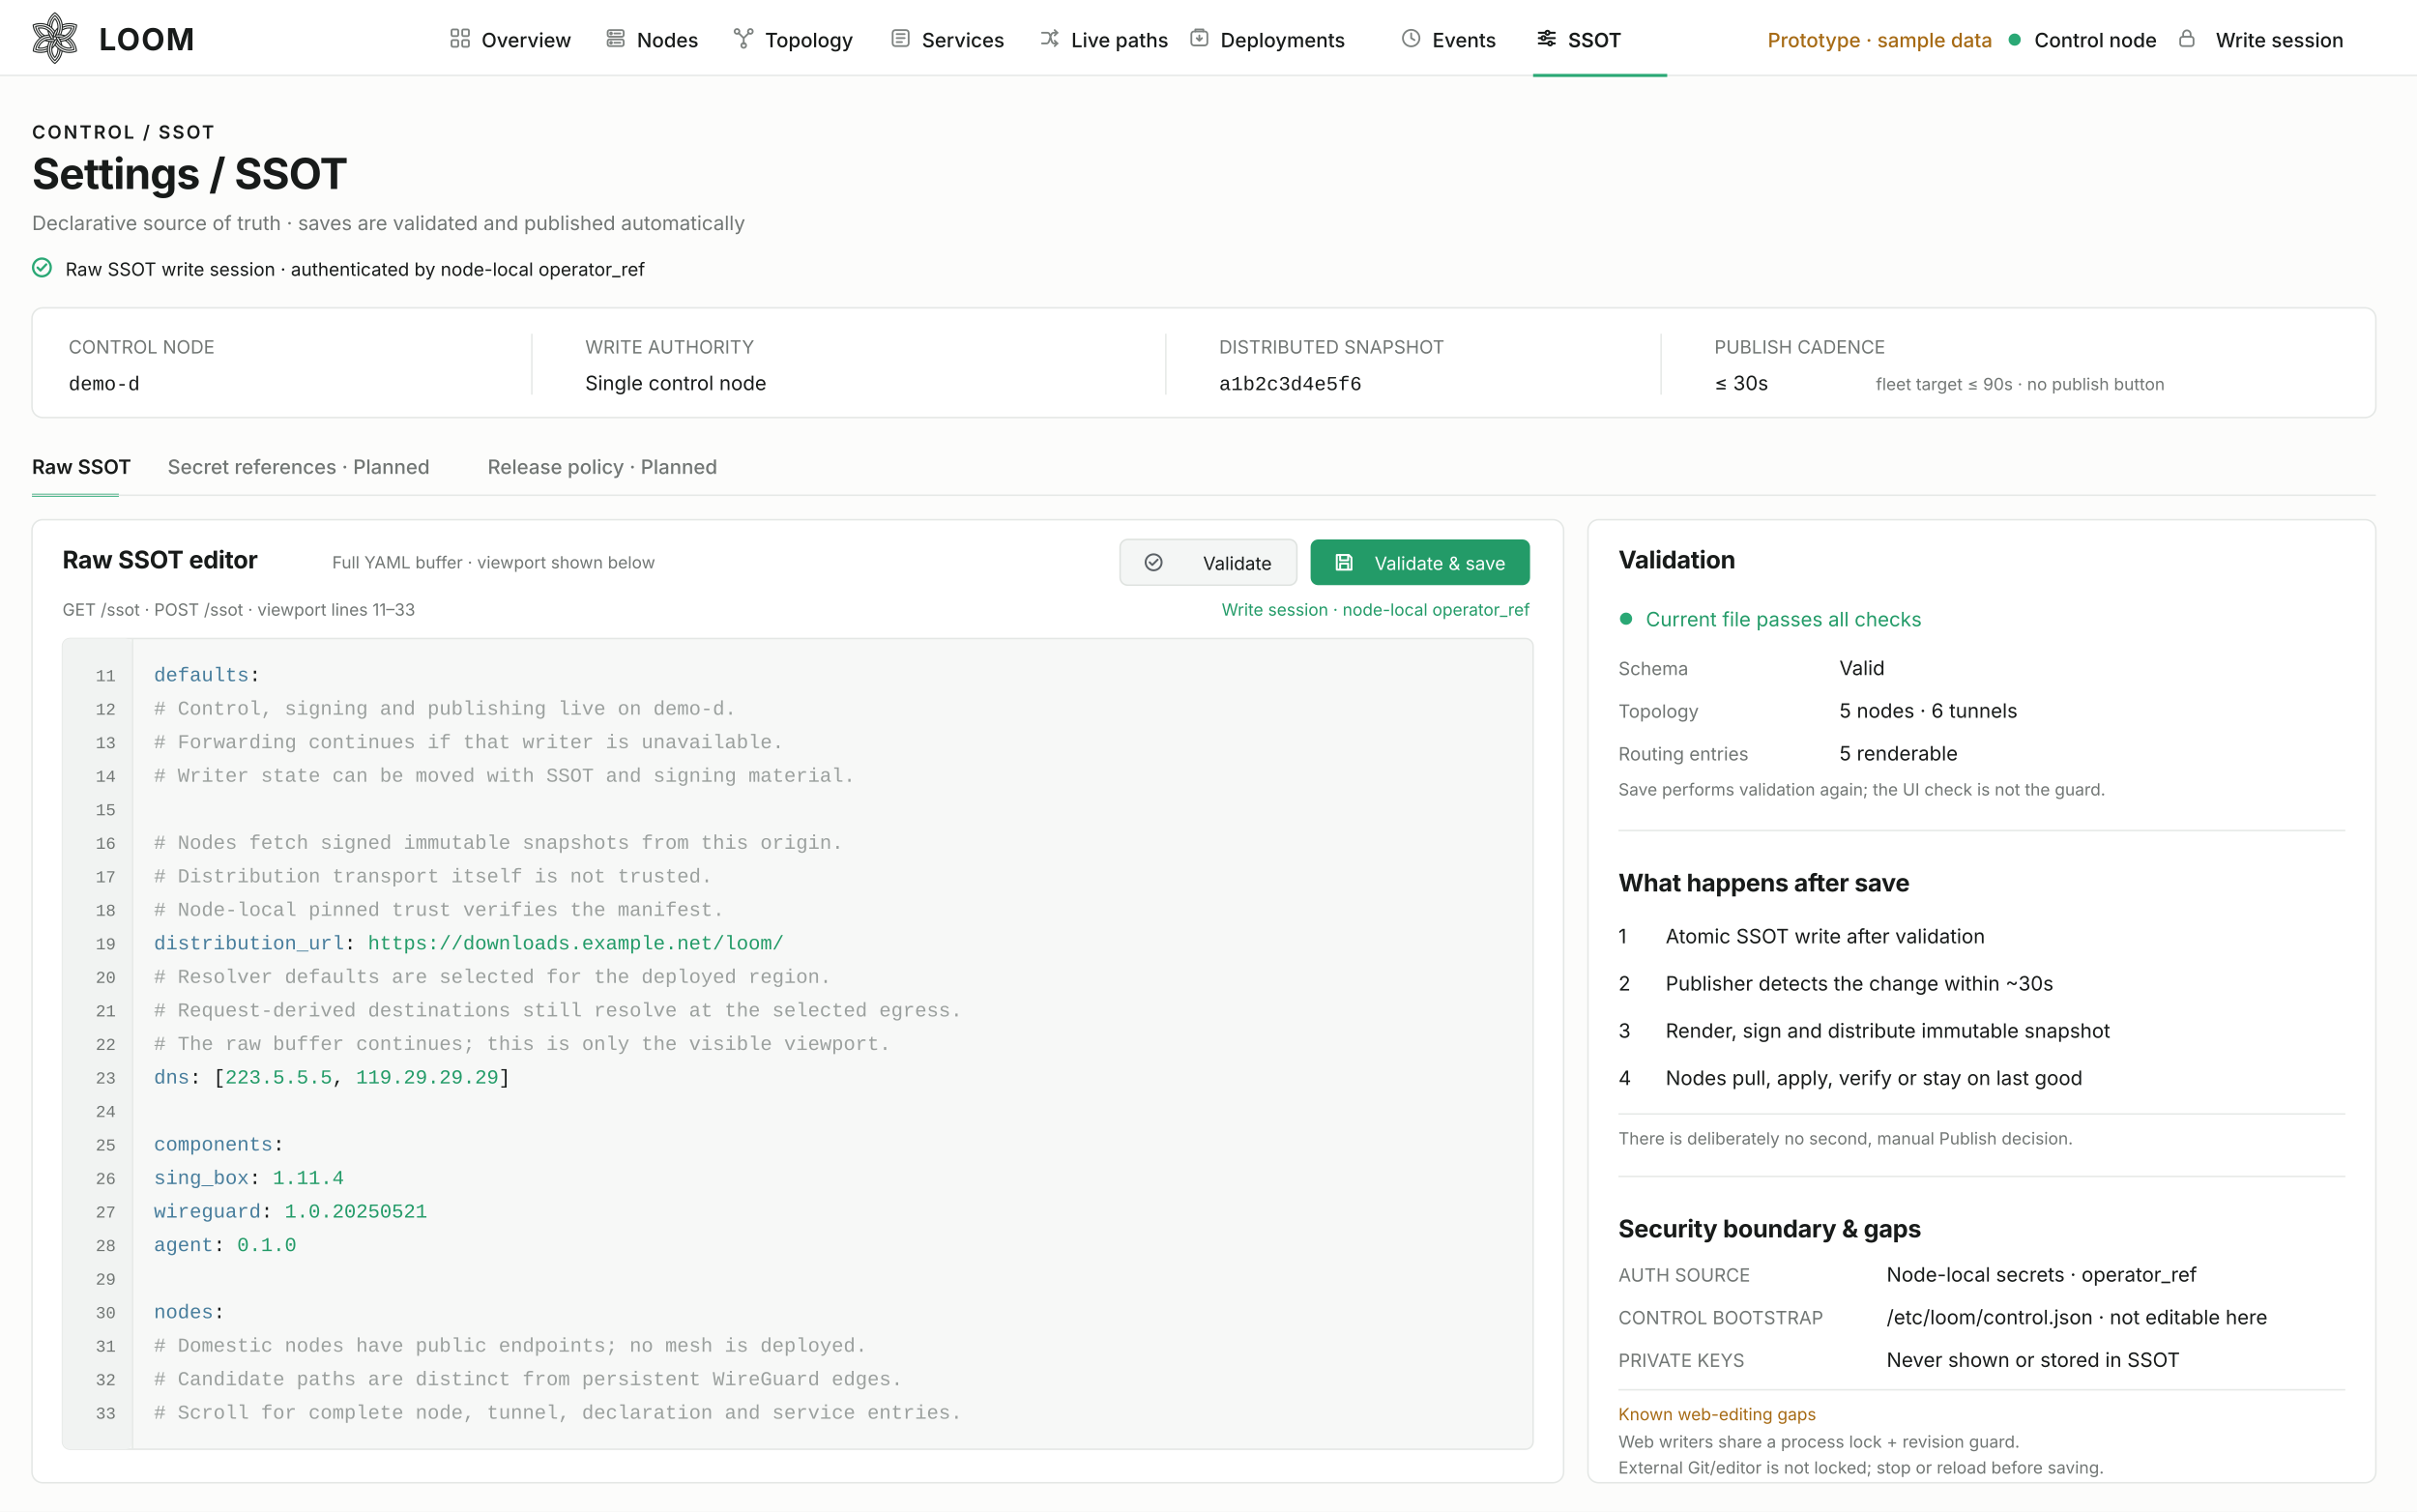
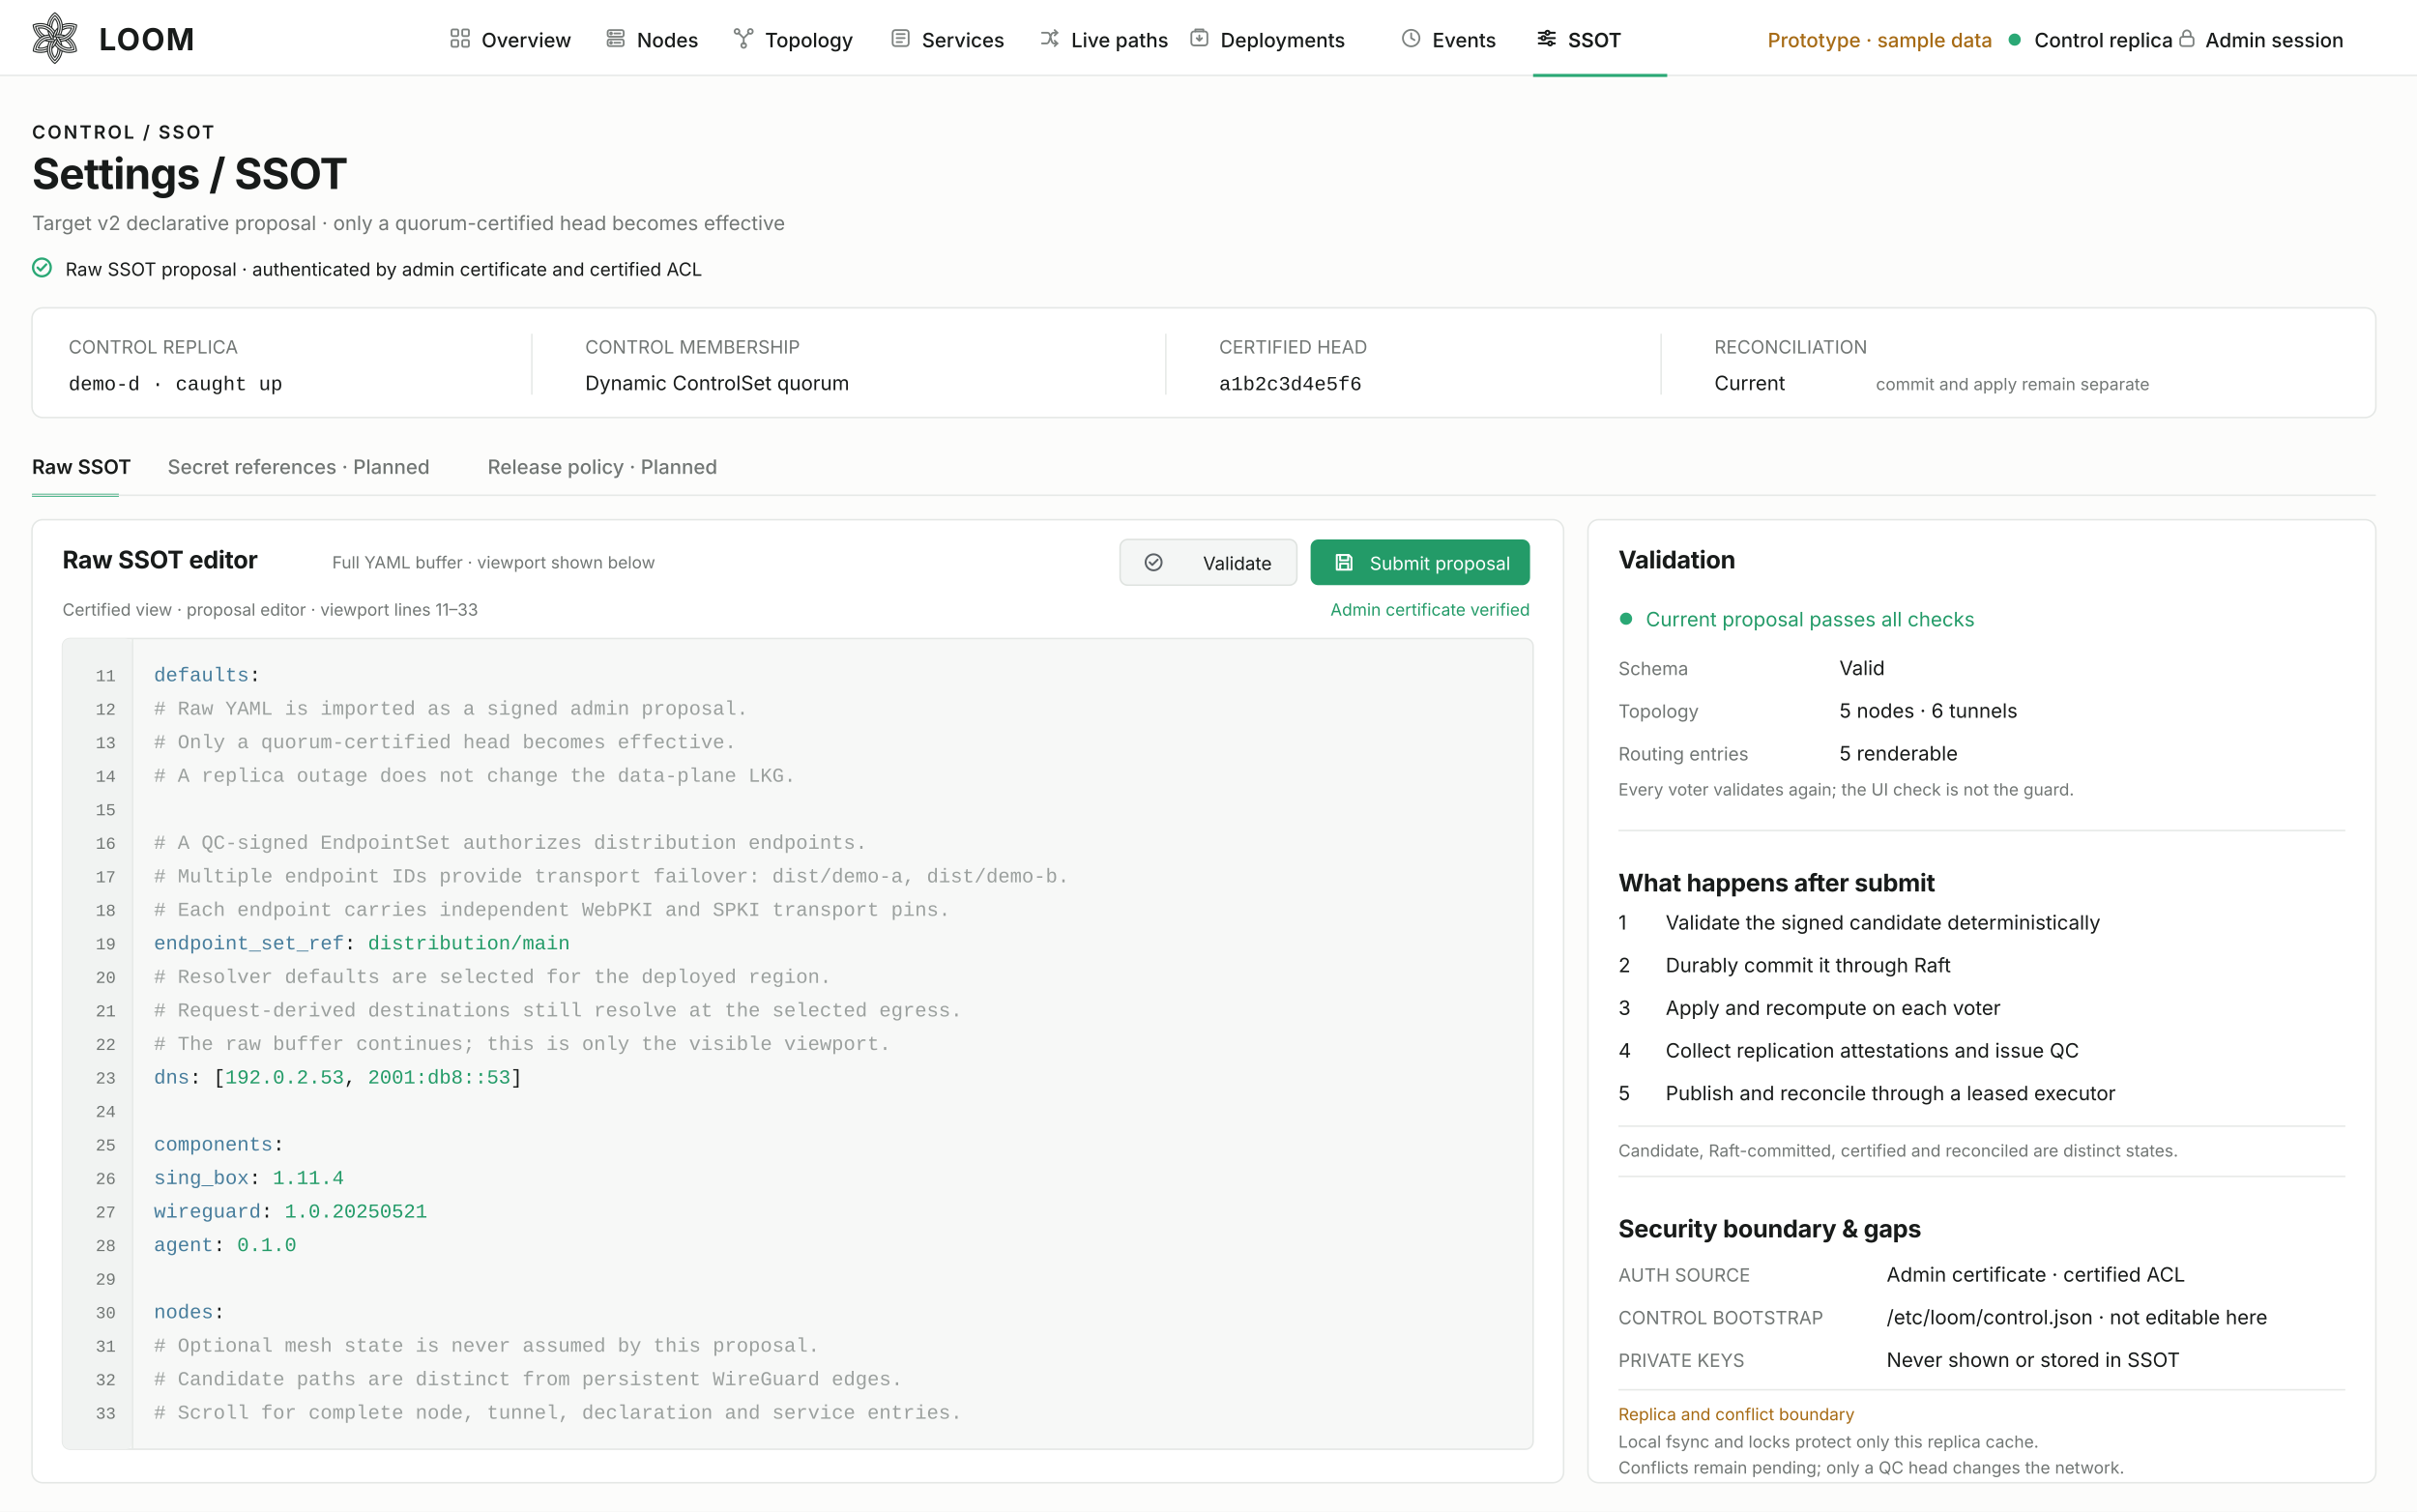
<svg xmlns="http://www.w3.org/2000/svg" width="1586" height="992" viewBox="0 0 1586 992" role="img" aria-labelledby="title description">
  <defs>
    <marker id="arrow-selected" markerWidth="7" markerHeight="7" refX="6" refY="3.5" orient="auto" markerUnits="strokeWidth">
      <path d="M0 0L7 3.5L0 7Z" fill="#2AA875" />
    </marker>
    <symbol id="icon-overview" viewBox="0 0 16 16">
      <rect x="1.5" y="1.5" width="5" height="5" rx="1" />
      <rect x="9.5" y="1.5" width="5" height="5" rx="1" />
      <rect x="1.5" y="9.5" width="5" height="5" rx="1" />
      <rect x="9.5" y="9.5" width="5" height="5" rx="1" />
    </symbol>
    <symbol id="icon-nodes" viewBox="0 0 16 16">
      <rect x="2" y="2" width="12" height="5" rx="1.4" />
      <rect x="2" y="9" width="12" height="5" rx="1.4" />
      <circle cx="4.5" cy="4.5" r=".7" />
      <circle cx="4.5" cy="11.5" r=".7" />
      <path d="M7 4.5h4.5M7 11.5h4.5" />
    </symbol>
    <symbol id="icon-topology" viewBox="0 0 16 16">
      <path d="M4.2 4.2L8 8m3.8-3.8L8 8m0 0v4.4" />
      <circle cx="3" cy="3" r="1.8" />
      <circle cx="13" cy="3" r="1.8" />
      <circle cx="8" cy="13.5" r="1.8" />
    </symbol>
    <symbol id="icon-services" viewBox="0 0 16 16">
      <rect x="2" y="2" width="12" height="12" rx="2" />
      <path d="M5 5h6M5 8h6M5 11h4" />
    </symbol>
    <symbol id="icon-traffic" viewBox="0 0 16 16">
      <path d="M2 4h4.2C9 4 8.2 12 11 12h2.5M2 12h3.5C8.4 12 7.7 4 10.7 4h2.8" />
      <path d="M11.5 2l2 2-2 2m0 4l2 2-2 2" />
    </symbol>
    <symbol id="icon-deployments" viewBox="0 0 16 16">
      <rect x="2" y="3" width="12" height="10.5" rx="2" />
      <path d="M5 3V1.5h6V3M8 6v4m-2-2 2 2 2-2" />
    </symbol>
    <symbol id="icon-events" viewBox="0 0 16 16">
      <circle cx="8" cy="8" r="6.2" />
      <path d="M8 4.5V8l2.5 1.5" />
    </symbol>
    <symbol id="icon-settings" viewBox="0 0 16 16">
      <path d="M2 4h5m3 0h4M2 8h2m3 0h7M2 12h7m3 0h2" />
      <circle cx="8.5" cy="4" r="1.5" />
      <circle cx="5.5" cy="8" r="1.5" />
      <circle cx="10.5" cy="12" r="1.5" />
    </symbol>
    <symbol id="icon-status-ok" viewBox="0 0 16 16">
      <circle cx="8" cy="8" r="6.2" />
      <path d="M5 8.1l2 2 4-4.2" />
    </symbol>
    <symbol id="icon-lock" viewBox="0 0 16 16">
      <rect x="3" y="7" width="10" height="7" rx="1.8" />
      <path d="M5.2 7V5a2.8 2.8 0 0 1 5.6 0v2" />
    </symbol>
    <symbol id="icon-refresh" viewBox="0 0 16 16">
      <path d="M13.6 5.8A6 6 0 1 0 14 9" />
      <path d="M10.8 2.7h3v3" />
    </symbol>
    <symbol id="icon-filter" viewBox="0 0 16 16">
      <path d="M2 3h12L9.5 8v4.2L6.5 14V8Z" />
    </symbol>
    <symbol id="icon-download" viewBox="0 0 16 16">
      <path d="M8 2v8m-3-3 3 3 3-3M2.5 13.5h11" />
    </symbol>
    <symbol id="icon-check" viewBox="0 0 16 16">
      <circle cx="8" cy="8" r="6" />
      <path d="M5 8l2 2 4-4" />
    </symbol>
    <symbol id="icon-save" viewBox="0 0 16 16">
      <path d="M2.5 2.5h9l2 2v9h-11Z" />
      <path d="M5 2.5v4h6v-4M5 13v-4h6v4" />
    </symbol>
    <symbol id="icon-plus" viewBox="0 0 16 16">
      <path d="M8 3v10M3 8h10" />
    </symbol>
    <symbol id="icon-search" viewBox="0 0 16 16">
      <circle cx="7" cy="7" r="4.5" />
      <path d="m10.5 10.5 3 3" />
    </symbol>
    <symbol id="icon-arrow-right" viewBox="0 0 16 16">
      <path d="M2.5 8h10M9 4.5 12.5 8 9 11.5" />
    </symbol>
    <symbol id="icon-edit" viewBox="0 0 16 16">
      <path d="M3 11.8 2.5 14l2.2-.5 8.2-8.2-1.7-1.7Z" />
      <path d="m10.3 4.5 1.7 1.7" />
    </symbol>
    <symbol id="icon-trash" viewBox="0 0 16 16">
      <path d="M3.5 4.5h9M6 4.5V2.7h4v1.8m1.5 0-.6 9h-5.8l-.6-9M6.8 7v4m2.4-4v4" />
    </symbol>
    <symbol id="icon-key" viewBox="0 0 16 16">
      <circle cx="5" cy="8" r="3" />
      <path d="M8 8h6m-2 0v2m-2-2v2" />
    </symbol>
    <symbol id="icon-copy" viewBox="0 0 16 16">
      <rect x="5" y="5" width="8" height="8" rx="1.5" />
      <path d="M3 10.5H2.5V3.5a1 1 0 0 1 1-1h7V3" />
    </symbol>
    <style>

      .ui { font-family: Inter, "Atkinson Hyperlegible Next", ui-sans-serif, system-ui, -apple-system, "Segoe UI", sans-serif; fill: #181B1A; }
      .mono { font-family: "Intel One Mono", "SFMono-Regular", Consolas, "Liberation Mono", monospace; }
      .muted { fill: #717674; }
      .faint { fill: #9BA09E; }
      .green { fill: #239B68; }
      .amber { fill: #A66A14; }
      .red { fill: #B84C4C; }
      .blue { fill: #477D9C; }
      .heading { font-size: 28px; font-weight: 700; letter-spacing: -0.45px; }
      .eyebrow { font-size: 12px; font-weight: 600; letter-spacing: 1.35px; }
      .section { font-size: 16px; font-weight: 650; letter-spacing: -0.15px; }
      .subsection { font-size: 13px; font-weight: 650; }
      .label { font-size: 13px; font-weight: 500; }
      .body { font-size: 13px; font-weight: 400; }
      .small { font-size: 12px; font-weight: 400; }
      .tiny { font-size: 11px; font-weight: 400; }
      .metric { font-size: 17px; font-weight: 650; }
      .wordmark { font-size: 20px; font-weight: 700; letter-spacing: 0.8px; }
      .nav { font-size: 13px; font-weight: 450; }
      .nav-icon { fill: none; stroke: #7D8280; stroke-width: 1.35; stroke-linecap: round; stroke-linejoin: round; }
      .nav-icon-active { fill: none; stroke: #181B1A; stroke-width: 1.5; stroke-linecap: round; stroke-linejoin: round; }
      .status-icon { fill: none; stroke: #2AA875; stroke-width: 1.6; stroke-linecap: round; stroke-linejoin: round; }
      .action-icon { fill: none; stroke: #5B6166; stroke-width: 1.45; stroke-linecap: round; stroke-linejoin: round; }
      .panel { fill: #FFFFFF; stroke: #E4E7E5; stroke-width: 1; }
      .panel-soft { fill: #F8F9F8; stroke: #E4E7E5; stroke-width: 1; }
      .rule { stroke: #E6E9E7; stroke-width: 1; }
      .rule-dark { stroke: #CBD0CD; stroke-width: 1; }
      .status-dot { fill: #2AA875; }
      .quiet-dot { fill: #72C69F; }
      .warn-dot { fill: #D79B3B; }
      .bad-dot { fill: #C65A5A; }
      .neutral-dot { fill: #A5AAA8; }
      .wg { fill: none; stroke: #A5AAA8; stroke-width: 1.25; stroke-linecap: round; }
      .candidate { fill: none; stroke: #B9BEBC; stroke-width: 1.35; stroke-dasharray: 5 6; stroke-linecap: round; }
      .selected { fill: none; stroke: #2AA875; stroke-width: 2; stroke-linecap: round; stroke-linejoin: round; marker-end: url(#arrow-selected); }
      .chip { fill: #F4F6F5; stroke: #DEE2DF; stroke-width: 1; }
      .chip-green { fill: #EEF8F3; stroke: #B9DEC9; stroke-width: 1; }
      .chip-amber { fill: #FFF8EB; stroke: #E7D3AB; stroke-width: 1; }
      .button { fill: #181B1A; }
      .button-green { fill: #239B68; }
      .button-disabled { fill: #EFF1F0; stroke: #DDE1DF; stroke-width: 1; }
      .code-bg { fill: #F7F8F7; stroke: #E4E7E5; stroke-width: 1; }
      .timeline { fill: none; stroke: #CBD0CD; stroke-width: 1.3; }
      .timeline-ok { fill: none; stroke: #2AA875; stroke-width: 1.7; }
      .stage-line { stroke: #2AA875; stroke-width: 1.5; }
      .route-dot { fill: #239B68; }
      .node-name { font-size: 14px; font-weight: 650; }

    </style>
  </defs>
  <rect width="1586" height="992" fill="#FCFCFB" />
  <rect x="0" y="0" width="1586" height="50" fill="#FFFFFF" />
  <line class="rule" x1="0" y1="49.5" x2="1586" y2="49.5" />
  <svg x="18" y="7" width="36" height="36" viewBox="127 112 1000 1000" preserveAspectRatio="xMidYMid meet" aria-label="Loom">
    <g transform="translate(0,1254) scale(1,-1)">
      <path d="M616 1108 c-67 -49 -118 -133 -129 -209 0 -6 0 -6 -14 -1 -75 27 -166 24 -239 -6 -13 -5 -14 -7 -11 -29 12 -80 53 -155 115 -211 l9 -8 -6 -5 c-61 -53 -100 -121 -114 -200 -5 -31 -5 -38 4 -42 57 -26 138 -34 203 -20 13 2 22 5 39 10 14 5 14 5 15 -2 9 -70 60 -155 121 -204 17 -15 18 -15 34 -2 47 37 87 93 107 151 7 20 16 52 16 60 0 4 1 4 12 0 72 -28 158 -27 236 3 17 6 17 7 15 27 -8 79 -49 159 -111 215 l-9 9 10 9 c61 53 105 139 114 219 2 15 1 16 -28 26 -75 25 -156 25 -227 -2 -4 -1 -8 -2 -8 -2 -1 0 -2 7 -3 15 -15 81 -60 152 -126 198 -12 9 -14 9 -25 1z M639 1084 c105 -82 142 -225 92 -356 -7 -18 -7 -17 -16 -17 -4 0 -8 1 -8 1 -1 1 1 7 4 15 32 78 30 170 -5 243 -16 35 -40 66 -68 88 -9 8 -11 8 -20 0 -47 -39 -82 -103 -93 -169 -1 -7 -2 -12 -2 -13 -1 0 -17 8 -17 9 -1 1 4 27 7 40 13 44 37 89 68 124 15 16 44 43 47 43 0 0 5 -3 11 -8z M638 1031 c77 -72 98 -200 50 -307 -3 -8 -5 -11 -7 -12 -2 -1 -17 -1 -18 0 -1 0 2 6 5 12 44 94 31 213 -31 278 -10 11 -12 10 -29 -12 -26 -36 -44 -83 -47 -128 0 -6 -1 -11 -1 -11 -1 0 -6 4 -16 11 -4 3 2 39 12 67 13 41 41 84 68 108 4 4 3 4 14 -6z M635 973 c24 -33 37 -74 40 -124 l0 -15 -10 -10 c-11 -11 -23 -25 -32 -38 -6 -8 -5 -9 -13 3 -9 13 -19 24 -30 36 l-10 10 0 13 c3 48 18 94 42 128 6 7 6 7 13 -3z M413 893 c79 -13 148 -56 193 -118 12 -17 11 -15 6 -26 -3 -6 -5 -10 -5 -10 0 0 -4 6 -9 13 -66 103 -190 147 -314 114 -20 -6 -21 -6 -14 -34 15 -60 54 -120 102 -158 9 -8 9 -7 0 -12 -9 -6 -8 -6 -18 2 -57 48 -97 120 -110 196 -2 14 -3 13 7 16 22 9 53 16 85 19 13 2 61 0 77 -2z M923 895 c30 -3 83 -16 89 -22 2 -2 -7 -43 -14 -64 -34 -100 -109 -176 -200 -203 -23 -7 -59 -13 -61 -11 -2 2 -8 16 -8 16 0 1 7 2 16 2 74 9 136 45 185 108 27 35 49 81 57 120 4 17 3 19 -13 24 -62 19 -135 15 -193 -9 -9 -4 -9 -5 -9 7 l0 10 9 3 c25 10 56 17 83 19 9 1 50 1 59 0z M400 854 c70 -9 134 -47 176 -104 7 -11 21 -34 21 -36 0 -2 -6 -24 -7 -25 0 -1 -4 5 -8 13 -38 76 -106 124 -190 134 -14 2 -49 1 -62 -1 -16 -3 -18 -5 -12 -21 14 -42 48 -88 87 -117 7 -5 13 -10 13 -10 0 -1 -17 -9 -18 -9 -5 0 -42 35 -56 52 -24 29 -46 72 -54 105 -3 11 -3 10 11 14 30 8 67 10 99 5z M926 854 c13 -1 39 -7 40 -9 2 -2 -8 -34 -17 -55 -43 -93 -125 -152 -220 -158 l-11 0 -6 9 c-3 5 -5 9 -5 9 0 1 8 1 18 1 56 0 107 23 153 69 29 29 59 79 63 104 1 10 -11 13 -53 12 -42 0 -71 -6 -107 -24 -12 -6 -11 -6 -10 5 1 4 1 9 1 10 0 3 1 3 13 8 45 19 93 26 141 19z M391 816 c30 -3 68 -16 91 -32 l6 -3 4 -15 c4 -16 10 -34 16 -47 4 -11 4 -11 -3 -11 -12 -2 -37 -6 -48 -9 -16 -4 -14 -4 -26 4 -38 25 -67 57 -86 96 -7 15 -7 16 0 17 10 1 36 1 46 0z M914 816 c3 -2 2 -5 -4 -18 -19 -39 -53 -75 -89 -97 l-8 -5 -11 3 c-15 4 -33 8 -45 9 -6 1 -11 2 -11 2 -1 0 1 7 4 14 6 17 12 36 15 48 l1 9 9 5 c27 15 55 25 85 30 10 1 51 1 54 0z M669 789 c-4 -19 -7 -27 -14 -39 -10 -18 -20 -39 -29 -64 -1 -4 -2 -5 -10 -9 -9 -5 -9 -5 -5 11 10 40 28 75 51 103 10 12 10 12 7 -2z M529 746 c14 -16 17 -20 25 -37 8 -17 22 -42 30 -54 5 -9 6 -24 1 -26 -7 -2 -13 5 -35 46 -15 28 -35 75 -35 83 0 2 7 -4 14 -12z M721 691 c25 -1 43 -3 61 -8 4 0 2 -2 -8 -5 -19 -6 -28 -7 -48 -6 -12 1 -29 1 -46 1 -36 -1 -37 -1 -33 11 2 7 1 6 24 7 12 0 23 1 26 1 2 0 13 0 24 -1z M525 681 c5 -10 5 -10 -7 -10 -120 -9 -223 -101 -248 -221 -4 -22 -4 -23 11 -28 61 -19 132 -16 192 7 5 2 9 3 10 3 0 0 0 -5 0 -10 l1 -9 -9 -4 c-62 -24 -145 -25 -216 -1 -17 5 -16 4 -14 15 15 104 74 190 160 235 34 17 63 25 108 30 8 1 7 2 12 -7z M638 655 l9 -4 0 -10 c1 -13 2 -12 -10 -19 l-9 -6 -10 6 -9 6 -1 11 0 11 9 5 c12 6 11 6 21 0z M683 651 c0 -1 6 -10 12 -21 18 -30 29 -54 39 -82 6 -19 6 -19 -4 -9 -16 16 -22 25 -30 42 -7 14 -25 48 -30 54 -2 3 -3 15 -1 16 1 2 13 1 14 0z M546 642 c3 -5 5 -9 5 -9 0 -1 -7 -1 -16 -1 -94 0 -185 -66 -216 -155 -7 -22 -6 -23 23 -27 44 -5 89 3 131 21 7 3 13 6 13 6 0 -1 -1 -5 -1 -11 l-1 -11 -11 -5 c-53 -22 -115 -26 -174 -12 -11 3 -10 3 -9 10 8 39 30 82 58 115 44 53 119 88 184 88 l9 0 5 -9z M902 622 c45 -39 79 -92 96 -151 5 -19 10 -43 10 -51 l1 -7 -14 -5 c-89 -30 -180 -22 -253 22 -40 25 -68 49 -93 83 l-7 10 4 7 c7 13 6 12 12 3 73 -104 198 -148 317 -110 12 4 13 4 8 27 -9 42 -31 88 -59 123 -8 10 -33 35 -42 41 -6 5 -6 5 2 11 9 6 8 6 18 -3z M542 610 c10 -1 27 -1 38 -1 l20 0 8 -5 c4 -2 8 -4 8 -5 0 0 -1 -2 -2 -4 l-1 -4 -43 0 c-45 1 -55 2 -81 7 -8 1 -14 3 -15 3 0 1 15 6 27 8 15 3 15 3 20 2 2 0 11 0 21 -1z M661 609 c5 -9 -53 -107 -73 -125 -3 -3 -3 0 1 14 4 17 8 26 14 37 12 18 31 52 34 60 1 2 4 5 11 10 11 7 11 7 13 4z M863 604 c48 -36 83 -90 98 -148 2 -7 3 -14 3 -14 -1 -1 -5 -3 -11 -4 -90 -23 -180 3 -247 69 -17 18 -42 51 -42 56 0 2 9 20 10 20 0 0 3 -4 5 -8 36 -66 102 -112 177 -124 12 -2 51 -2 64 0 19 4 21 5 17 17 -15 50 -55 103 -97 128 -1 1 -2 2 -2 2 0 1 17 10 19 10 0 0 3 -2 6 -4z M458 585 c12 -4 37 -9 48 -11 8 0 7 0 3 -10 -5 -13 -13 -36 -16 -49 -3 -13 -2 -12 -19 -21 -38 -19 -72 -26 -112 -25 -22 1 -23 1 -23 5 3 13 23 45 41 67 16 18 58 49 64 48 1 -1 7 -2 14 -4z M824 583 c35 -22 63 -53 81 -89 6 -12 11 -22 10 -23 -4 -3 -47 -2 -68 2 -26 5 -69 24 -82 35 0 1 -2 8 -4 17 -2 9 -6 23 -10 32 -6 19 -6 18 1 19 14 1 57 11 59 13 1 1 4 0 13 -6z M553 570 c1 -1 1 -2 -2 -7 -11 -21 -21 -55 -26 -82 -15 -86 17 -180 82 -245 20 -20 19 -20 40 0 44 45 71 101 82 165 1 6 2 11 2 11 0 1 4 -1 9 -4 l8 -4 0 -5 c-11 -74 -51 -146 -110 -198 -12 -10 -10 -10 -21 -1 -77 65 -122 167 -113 259 3 34 14 74 26 103 l4 9 9 0 c5 0 9 0 10 -1z M597 570 c0 -1 -4 -9 -8 -18 -43 -88 -35 -184 20 -258 15 -20 17 -21 27 -10 30 33 52 90 57 145 0 11 0 11 10 3 10 -7 9 -6 7 -19 -7 -62 -34 -117 -76 -161 l-7 -7 -8 8 c-51 50 -82 131 -77 200 3 35 12 70 28 103 l7 14 10 0 c5 0 10 0 10 0z M639 493 c5 -6 14 -17 22 -24 l13 -14 0 -8 c0 -44 -14 -93 -38 -130 -9 -14 -9 -14 -13 -8 -26 35 -42 84 -42 127 l0 11 12 12 c11 12 22 25 31 38 3 4 6 7 6 7 0 0 4 -5 9 -11z" fill="#252927" fill-rule="evenodd" clip-rule="evenodd" />
    </g>
  </svg>
  <text class="ui wordmark" x="65" y="33">LOOM</text>
  <g class="ui nav">
    <use href="#icon-overview" x="295" y="18" width="14" height="14" class="nav-icon" />
    <text x="316" y="31">Overview</text>
    <use href="#icon-nodes" x="397" y="18" width="14" height="14" class="nav-icon" />
    <text x="418" y="31">Nodes</text>
    <use href="#icon-topology" x="481" y="18" width="14" height="14" class="nav-icon" />
    <text x="502" y="31">Topology</text>
    <use href="#icon-services" x="584" y="18" width="14" height="14" class="nav-icon" />
    <text x="605" y="31">Services</text>
    <use href="#icon-traffic" x="682" y="18" width="14" height="14" class="nav-icon" />
    <text x="703" y="31">Live paths</text>
    <use href="#icon-deployments" x="780" y="18" width="14" height="14" class="nav-icon" />
    <text x="801" y="31">Deployments</text>
    <use href="#icon-events" x="919" y="18" width="14" height="14" class="nav-icon" />
    <text x="940" y="31">Events</text>
    <use href="#icon-settings" x="1008" y="18" width="14" height="14" class="nav-icon-active" />
    <text x="1029" y="31" font-weight="600">SSOT</text>
  </g>
  <line x1="1006" y1="49.5" x2="1094" y2="49.5" stroke="#2AA875" stroke-width="2" />
  <g class="ui nav">
    <text class="amber" x="1160" y="31">Prototype · sample data</text>
    <circle class="status-dot" cx="1322" cy="26" r="4" />
-     <text x="1335" y="31">Control node</text>
+     <text x="1335" y="31">Control replica</text>
    <use href="#icon-lock" x="1428" y="18" width="14" height="14" class="nav-icon" />
-     <text x="1538" y="31" text-anchor="end">Write session</text>
+     <text x="1538" y="31" text-anchor="end">Admin session</text>
  </g>
  <g class="ui">
    <text class="eyebrow" x="21" y="91">CONTROL / SSOT</text>
    <text class="heading" x="21" y="124">Settings / SSOT</text>
-     <text class="body muted" x="21" y="151">Declarative source of truth · saves are validated and published automatically</text>
+     <text class="body muted" x="21" y="151">Target v2 declarative proposal · only a quorum-certified head becomes effective</text>
    <use href="#icon-status-ok" x="20" y="168" width="15" height="15" class="status-icon" />
-     <text class="small" x="43" y="181">Raw SSOT write session · authenticated by node-local operator_ref</text>
+     <text class="small" x="43" y="181">Raw SSOT proposal · authenticated by admin certificate and certified ACL</text>
  </g>
  <rect class="panel" x="21" y="202" width="1538" height="72" rx="7" />
  <g class="ui">
-     <text class="small muted" x="45" y="232">CONTROL NODE</text>
-     <text class="body mono" x="45" y="256">demo-d</text>
-     <text class="small muted" x="384" y="232">WRITE AUTHORITY</text>
-     <text class="body" x="384" y="256">Single control node</text>
-     <text class="small muted" x="800" y="232">DISTRIBUTED SNAPSHOT</text>
+     <text class="small muted" x="45" y="232">CONTROL REPLICA</text>
+     <text class="body mono" x="45" y="256">demo-d · caught up</text>
+     <text class="small muted" x="384" y="232">CONTROL MEMBERSHIP</text>
+     <text class="body" x="384" y="256">Dynamic ControlSet quorum</text>
+     <text class="small muted" x="800" y="232">CERTIFIED HEAD</text>
    <text class="body mono" x="800" y="256">a1b2c3d4e5f6</text>
-     <text class="small muted" x="1125" y="232">PUBLISH CADENCE</text>
-     <text class="body" x="1125" y="256">≤ 30s</text>
-     <text class="tiny muted" x="1231" y="256">fleet target ≤ 90s · no publish button</text>
+     <text class="small muted" x="1125" y="232">RECONCILIATION</text>
+     <text class="body" x="1125" y="256">Current</text>
+     <text class="tiny muted" x="1231" y="256">commit and apply remain separate</text>
  </g>
  <line class="rule" x1="349" y1="219" x2="349" y2="259" />
  <line class="rule" x1="765" y1="219" x2="765" y2="259" />
  <line class="rule" x1="1090" y1="219" x2="1090" y2="259" />
  <g class="ui nav">
    <text x="21" y="311" font-weight="600">Raw SSOT</text>
    <text class="muted" x="110" y="311">Secret references · Planned</text>
    <text class="muted" x="320" y="311">Release policy · Planned</text>
  </g>
  <line x1="21" y1="325" x2="78" y2="325" stroke="#2AA875" stroke-width="2" />
  <line class="rule" x1="21" y1="325" x2="1559" y2="325" />
  <rect class="panel" x="21" y="341" width="1005" height="632" rx="7" />
  <g class="ui">
    <text class="section" x="41" y="373">Raw SSOT editor</text>
    <text class="tiny muted" x="218" y="373">Full YAML buffer · viewport shown below</text>
    <rect class="chip" x="735" y="354" width="116" height="30" rx="5" />
    <use href="#icon-check" x="750" y="362" width="14" height="14" class="action-icon" />
    <text class="small" x="812" y="374" text-anchor="middle">Validate</text>
    <rect class="button-green" x="860" y="354" width="144" height="30" rx="5" />
    <use href="#icon-save" x="875" y="362" width="14" height="14" class="action-icon" style="stroke:#FFFFFF" />
-     <text class="small" x="945" y="374" text-anchor="middle" fill="#FFFFFF">Validate &amp; save</text>
-     <text class="tiny muted" x="41" y="404">GET /ssot · POST /ssot · viewport lines 11–33</text>
-     <text class="tiny green" x="1004" y="404" text-anchor="end">Write session · node-local operator_ref</text>
+     <text class="small" x="945" y="374" text-anchor="middle" fill="#FFFFFF">Submit proposal</text>
+     <text class="tiny muted" x="41" y="404">Certified view · proposal editor · viewport lines 11–33</text>
+     <text class="tiny green" x="1004" y="404" text-anchor="end">Admin certificate verified</text>
  </g>
  <rect class="code-bg" x="41" y="419" width="965" height="532" rx="5" />
  <rect x="41" y="419" width="46" height="532" rx="5" fill="#F1F3F2" />
  <line class="rule" x1="87" y1="419" x2="87" y2="951" />
  <g class="ui tiny mono muted" text-anchor="end">
    <text x="76" y="447">11</text>
    <text x="76" y="469">12</text>
    <text x="76" y="491">13</text>
    <text x="76" y="513">14</text>
    <text x="76" y="535">15</text>
    <text x="76" y="557">16</text>
    <text x="76" y="579">17</text>
    <text x="76" y="601">18</text>
    <text x="76" y="623">19</text>
    <text x="76" y="645">20</text>
    <text x="76" y="667">21</text>
    <text x="76" y="689">22</text>
    <text x="76" y="711">23</text>
    <text x="76" y="733">24</text>
    <text x="76" y="755">25</text>
    <text x="76" y="777">26</text>
    <text x="76" y="799">27</text>
    <text x="76" y="821">28</text>
    <text x="76" y="843">29</text>
    <text x="76" y="865">30</text>
    <text x="76" y="887">31</text>
    <text x="76" y="909">32</text>
    <text x="76" y="931">33</text>
  </g>
  <g class="ui body mono">
    <text x="101" y="447">
      <tspan class="blue">defaults</tspan>:</text>
    <text x="101" y="469">
-       <tspan class="faint"># Control, signing and publishing live on demo-d.</tspan>
+       <tspan class="faint"># Raw YAML is imported as a signed admin proposal.</tspan>
    </text>
    <text x="101" y="491">
-       <tspan class="faint"># Forwarding continues if that writer is unavailable.</tspan>
+       <tspan class="faint"># Only a quorum-certified head becomes effective.</tspan>
    </text>
    <text x="101" y="513">
-       <tspan class="faint"># Writer state can be moved with SSOT and signing material.</tspan>
+       <tspan class="faint"># A replica outage does not change the data-plane LKG.</tspan>
    </text>
    <text x="101" y="535"> </text>
    <text x="101" y="557">
-       <tspan class="faint"># Nodes fetch signed immutable snapshots from this origin.</tspan>
+       <tspan class="faint"># A QC-signed EndpointSet authorizes distribution endpoints.</tspan>
    </text>
    <text x="101" y="579">
-       <tspan class="faint"># Distribution transport itself is not trusted.</tspan>
+       <tspan class="faint"># Multiple endpoint IDs provide transport failover: dist/demo-a, dist/demo-b.</tspan>
    </text>
    <text x="101" y="601">
-       <tspan class="faint"># Node-local pinned trust verifies the manifest.</tspan>
+       <tspan class="faint"># Each endpoint carries independent WebPKI and SPKI transport pins.</tspan>
    </text>
    <text x="101" y="623">
-       <tspan class="blue">distribution_url</tspan>: <tspan class="green">https://downloads.example.net/loom/</tspan>
+       <tspan class="blue">endpoint_set_ref</tspan>: <tspan class="green">distribution/main</tspan>
    </text>
    <text x="101" y="645">
      <tspan class="faint"># Resolver defaults are selected for the deployed region.</tspan>
    </text>
    <text x="101" y="667">
      <tspan class="faint"># Request-derived destinations still resolve at the selected egress.</tspan>
    </text>
    <text x="101" y="689">
      <tspan class="faint"># The raw buffer continues; this is only the visible viewport.</tspan>
    </text>
    <text x="101" y="711">
-       <tspan class="blue">dns</tspan>: [<tspan class="green">223.5.5.5</tspan>, <tspan class="green">119.29.29.29</tspan>]</text>
+       <tspan class="blue">dns</tspan>: [<tspan class="green">192.0.2.53</tspan>, <tspan class="green">2001:db8::53</tspan>]</text>
    <text x="101" y="733"> </text>
    <text x="101" y="755">
      <tspan class="blue">components</tspan>:</text>
    <text x="101" y="777">
      <tspan class="blue">sing_box</tspan>: <tspan class="green">1.11.4</tspan>
    </text>
    <text x="101" y="799">
      <tspan class="blue">wireguard</tspan>: <tspan class="green">1.0.20250521</tspan>
    </text>
    <text x="101" y="821">
      <tspan class="blue">agent</tspan>: <tspan class="green">0.1.0</tspan>
    </text>
    <text x="101" y="843"> </text>
    <text x="101" y="865">
      <tspan class="blue">nodes</tspan>:</text>
    <text x="101" y="887">
-       <tspan class="faint"># Domestic nodes have public endpoints; no mesh is deployed.</tspan>
+       <tspan class="faint"># Optional mesh state is never assumed by this proposal.</tspan>
    </text>
    <text x="101" y="909">
      <tspan class="faint"># Candidate paths are distinct from persistent WireGuard edges.</tspan>
    </text>
    <text x="101" y="931">
      <tspan class="faint"># Scroll for complete node, tunnel, declaration and service entries.</tspan>
    </text>
  </g>
  <rect class="panel" x="1042" y="341" width="517" height="632" rx="7" />
  <g class="ui">
    <text class="section" x="1062" y="373">Validation</text>
    <circle class="status-dot" cx="1067" cy="406" r="4" />
-     <text class="body green" x="1080" y="411">Current file passes all checks</text>
+     <text class="body green" x="1080" y="411">Current proposal passes all checks</text>
    <text class="small muted" x="1062" y="443">Schema</text>
    <text class="body" x="1207" y="443">Valid</text>
    <text class="small muted" x="1062" y="471">Topology</text>
    <text class="body" x="1207" y="471">5 nodes · 6 tunnels</text>
    <text class="small muted" x="1062" y="499">Routing entries</text>
    <text class="body" x="1207" y="499">5 renderable</text>
-     <text class="tiny muted" x="1062" y="522">Save performs validation again; the UI check is not the guard.</text>
+     <text class="tiny muted" x="1062" y="522">Every voter validates again; the UI check is not the guard.</text>
  </g>
  <line class="rule" x1="1062" y1="545" x2="1539" y2="545" />
  <g class="ui">
-     <text class="section" x="1062" y="585">What happens after save</text>
-     <text class="body" x="1062" y="619">1</text>
-     <text class="body" x="1093" y="619">Atomic SSOT write after validation</text>
-     <text class="body" x="1062" y="650">2</text>
-     <text class="body" x="1093" y="650">Publisher detects the change within ~30s</text>
-     <text class="body" x="1062" y="681">3</text>
-     <text class="body" x="1093" y="681">Render, sign and distribute immutable snapshot</text>
-     <text class="body" x="1062" y="712">4</text>
-     <text class="body" x="1093" y="712">Nodes pull, apply, verify or stay on last good</text>
-     <line class="rule" x1="1062" y1="731" x2="1539" y2="731" />
-     <text class="tiny muted" x="1062" y="751">There is deliberately no second, manual Publish decision.</text>
+     <text class="section" x="1062" y="585">What happens after submit</text>
+     <text class="body" x="1062" y="610">1</text>
+     <text class="body" x="1093" y="610">Validate the signed candidate deterministically</text>
+     <text class="body" x="1062" y="638">2</text>
+     <text class="body" x="1093" y="638">Durably commit it through Raft</text>
+     <text class="body" x="1062" y="666">3</text>
+     <text class="body" x="1093" y="666">Apply and recompute on each voter</text>
+     <text class="body" x="1062" y="694">4</text>
+     <text class="body" x="1093" y="694">Collect replication attestations and issue QC</text>
+     <text class="body" x="1062" y="722">5</text>
+     <text class="body" x="1093" y="722">Publish and reconcile through a leased executor</text>
+     <line class="rule" x1="1062" y1="739" x2="1539" y2="739" />
+     <text class="tiny muted" x="1062" y="759">Candidate, Raft-committed, certified and reconciled are distinct states.</text>
  </g>
  <line class="rule" x1="1062" y1="772" x2="1539" y2="772" />
  <g class="ui">
    <text class="section" x="1062" y="812">Security boundary &amp; gaps</text>
    <text class="small muted" x="1062" y="841">AUTH SOURCE</text>
-     <text class="body" x="1238" y="841">Node-local secrets · operator_ref</text>
+     <text class="body" x="1238" y="841">Admin certificate · certified ACL</text>
    <text class="small muted" x="1062" y="869">CONTROL BOOTSTRAP</text>
    <text class="body" x="1238" y="869">/etc/loom/control.json · not editable here</text>
    <text class="small muted" x="1062" y="897">PRIVATE KEYS</text>
    <text class="body" x="1238" y="897">Never shown or stored in SSOT</text>
    <line class="rule" x1="1062" y1="912" x2="1539" y2="912" />
-     <text class="tiny amber" x="1062" y="932">Known web-editing gaps</text>
-     <text class="tiny muted" x="1062" y="950">Web writers share a process lock + revision guard.</text>
-     <text class="tiny muted" x="1062" y="967">External Git/editor is not locked; stop or reload before saving.</text>
+     <text class="tiny amber" x="1062" y="932">Replica and conflict boundary</text>
+     <text class="tiny muted" x="1062" y="950">Local fsync and locks protect only this replica cache.</text>
+     <text class="tiny muted" x="1062" y="967">Conflicts remain pending; only a QC head changes the network.</text>
  </g>
</svg>
